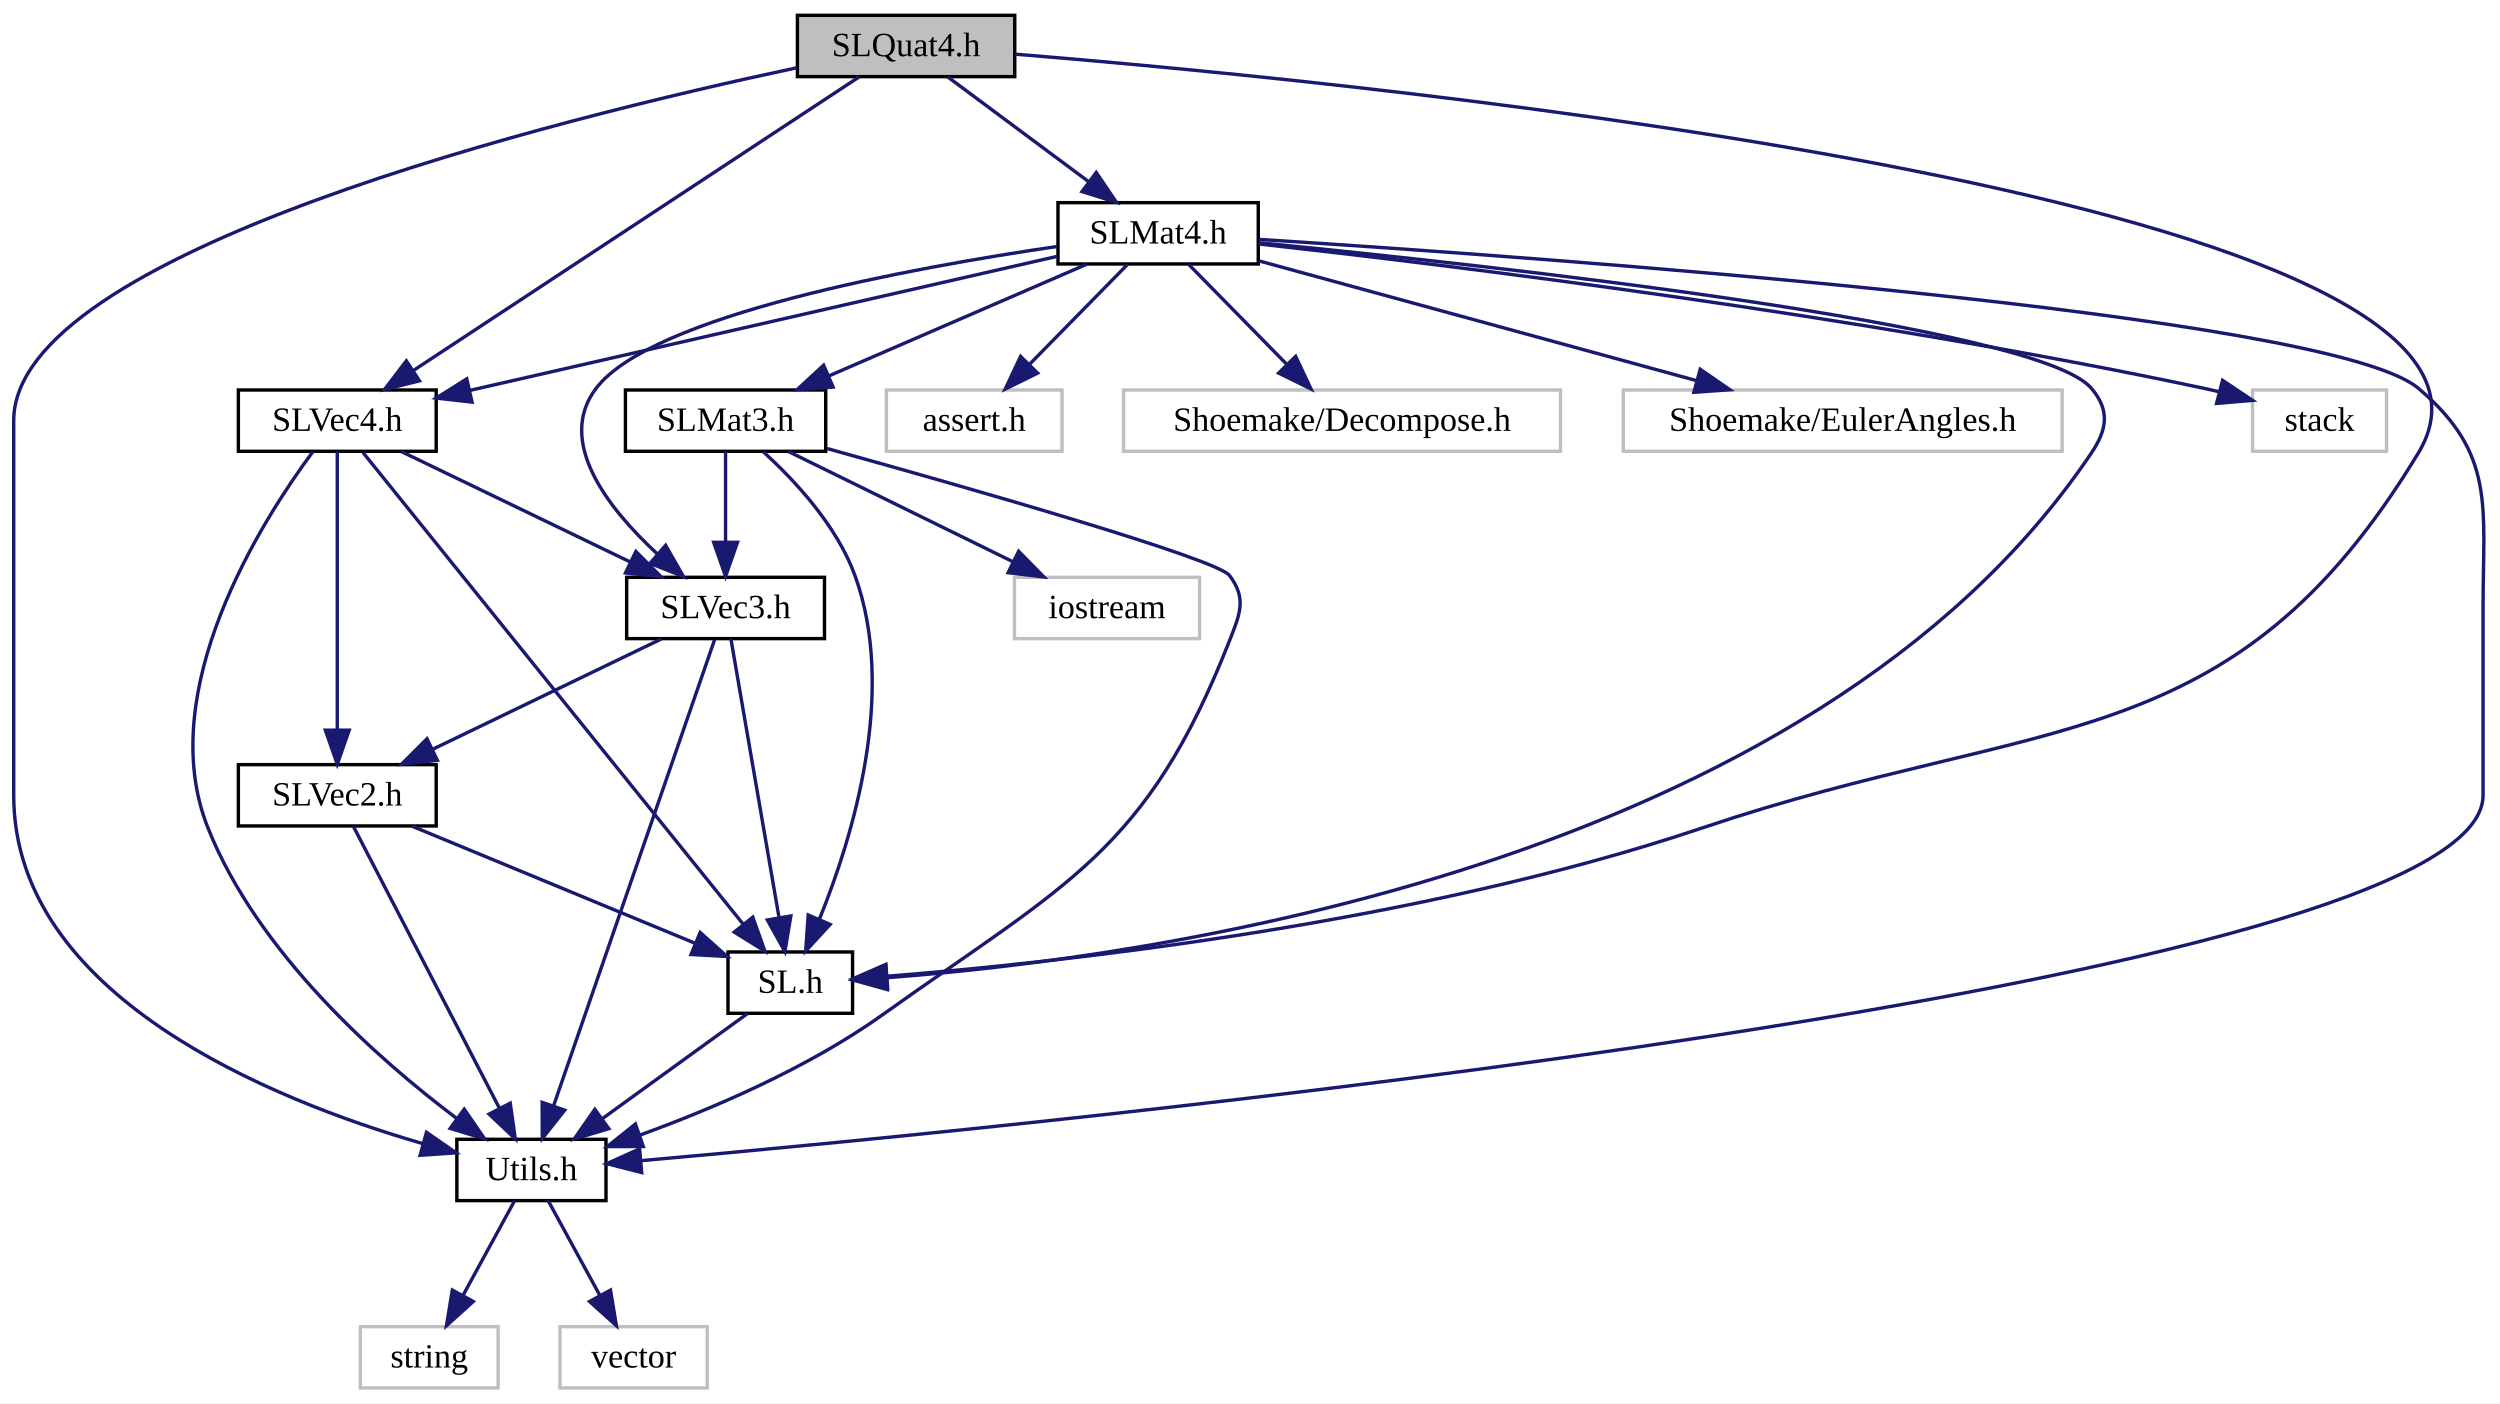
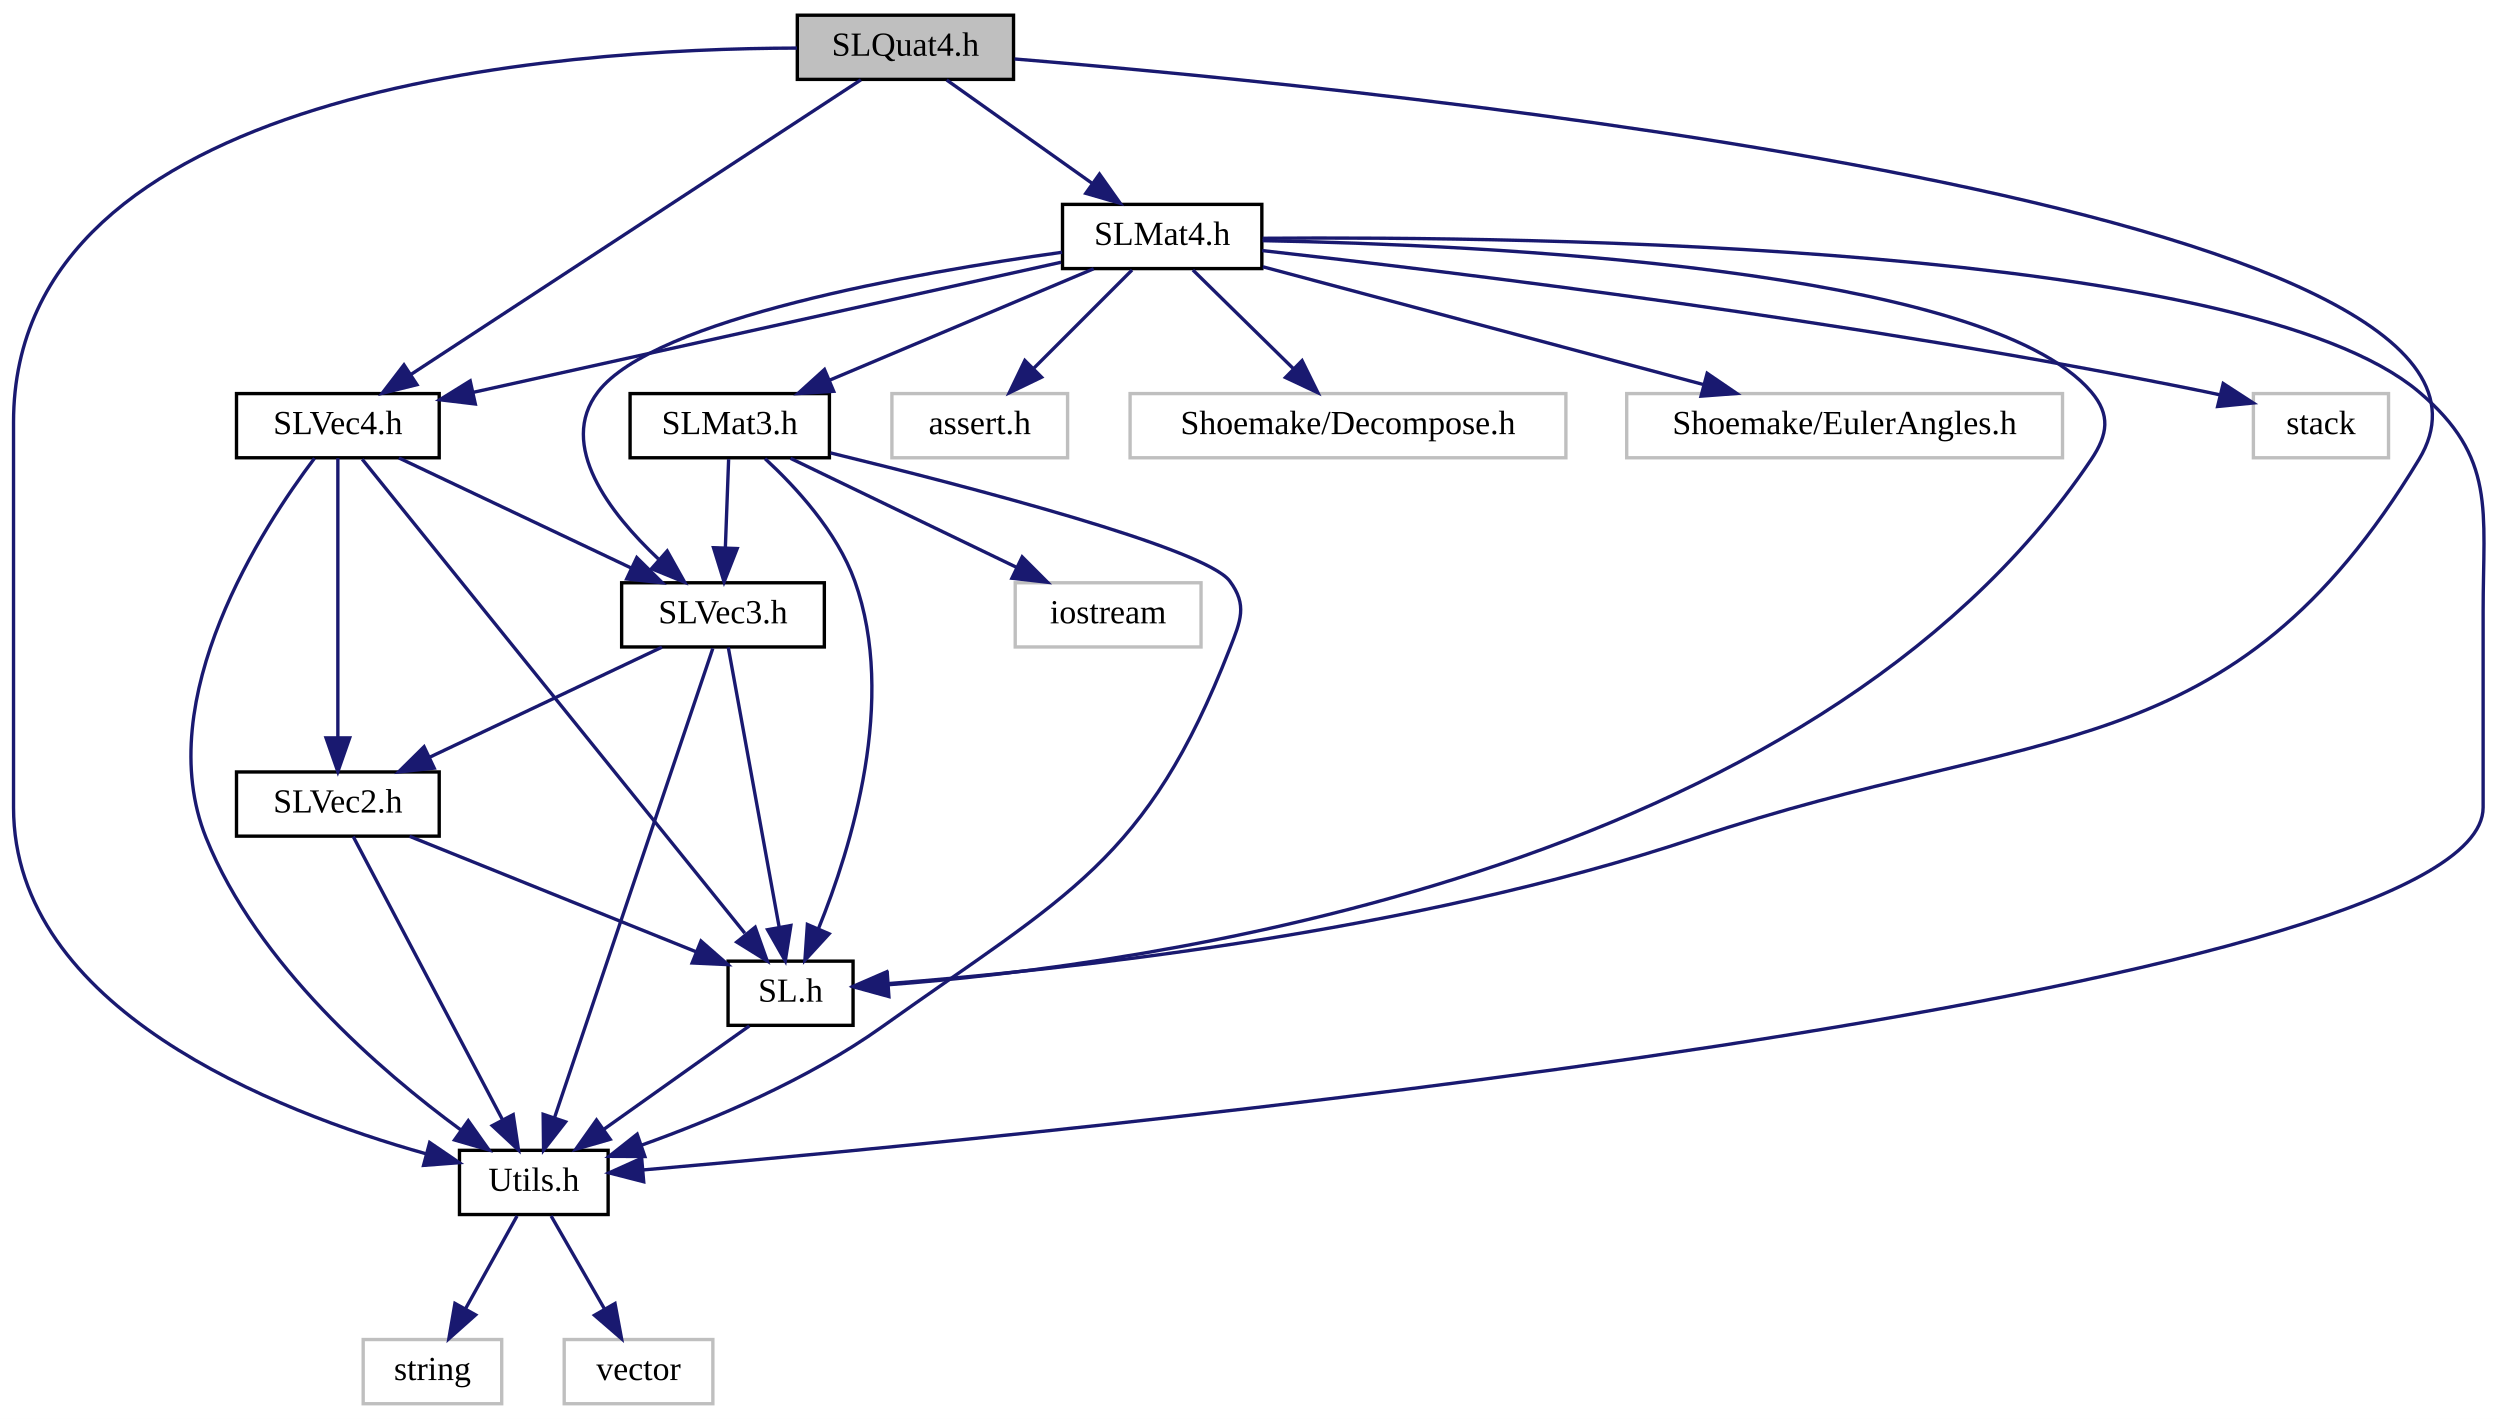
- <svg xmlns="http://www.w3.org/2000/svg" xmlns:xlink="http://www.w3.org/1999/xlink" width="734pt" height="412pt" viewBox="0.00 0.00 733.95 412.00">
-   <g id="graph0" class="graph" transform="scale(1 1) rotate(0) translate(4 408)">
-     <polygon fill="#ffffff" stroke="transparent" points="-4,4 -4,-408 729.948,-408 729.948,4 -4,4" />
+ <svg xmlns="http://www.w3.org/2000/svg" xmlns:xlink="http://www.w3.org/1999/xlink" width="740pt" height="420pt" viewBox="0.00 0.00 739.99 420.00">
+   <g id="graph0" class="graph" transform="scale(1 1) rotate(0) translate(4 416)">
+     <polygon fill="white" stroke="none" points="-4,4 -4,-416 735.989,-416 735.989,4 -4,4" />
    <g id="node1" class="node">
-       <g id="a_node1">
-         <a xlink:title=" ">
-           <polygon fill="#bfbfbf" stroke="#000000" points="230.094,-385.5 230.094,-403.5 293.906,-403.5 293.906,-385.5 230.094,-385.5" />
-           <text text-anchor="middle" x="262" y="-391.5" font-family="Arial.ttf" font-size="10.00" fill="#000000">SLQuat4.h</text>
-         </a>
-       </g>
+       <polygon fill="#bfbfbf" stroke="black" points="232,-392.5 232,-411.5 296,-411.5 296,-392.5 232,-392.5" />
+       <text text-anchor="middle" x="264" y="-399.5" font-family="Arial.ttf" font-size="10.00">SLQuat4.h</text>
    </g>
    <g id="node2" class="node">
      <g id="a_node2">
-         <a xlink:href="_s_l_8h.html" target="_top" xlink:title=" ">
-           <polygon fill="#ffffff" stroke="#000000" points="209.714,-110.5 209.714,-128.5 246.286,-128.5 246.286,-110.5 209.714,-110.5" />
-           <text text-anchor="middle" x="228" y="-116.5" font-family="Arial.ttf" font-size="10.00" fill="#000000">SL.h</text>
+         <a xlink:href="_s_l_8h.html" target="_top" xlink:title="SL.h">
+           <polygon fill="white" stroke="black" points="211.5,-112.5 211.5,-131.5 248.5,-131.5 248.5,-112.5 211.5,-112.5" />
+           <text text-anchor="middle" x="230" y="-119.5" font-family="Arial.ttf" font-size="10.00">SL.h</text>
        </a>
      </g>
    </g>
    <g id="edge1" class="edge">
-       <path fill="none" stroke="#191970" d="M294.022,-392.093C403.054,-383.204 750.683,-348.846 706,-275 651.456,-184.855 595.835,-198.677 496,-165 411.637,-136.542 306.069,-125.317 256.366,-121.381" />
-       <polygon fill="#191970" stroke="#191970" points="256.592,-117.888 246.357,-120.629 256.067,-124.869 256.592,-117.888" />
+       <path fill="none" stroke="midnightblue" d="M296.312,-398.544C406.332,-389.484 757.109,-354.522 712,-280 656.411,-188.164 599.755,-202.203 498,-168 413.84,-139.712 308.587,-128.696 258.734,-124.845" />
+       <polygon fill="midnightblue" stroke="midnightblue" points="258.914,-121.349 248.685,-124.109 258.402,-128.33 258.914,-121.349" />
    </g>
    <g id="node3" class="node">
      <g id="a_node3">
-         <a xlink:href="_utils_8h.html" target="_top" xlink:title=" ">
-           <polygon fill="#ffffff" stroke="#000000" points="130.108,-55.5 130.108,-73.5 173.892,-73.5 173.892,-55.5 130.108,-55.5" />
-           <text text-anchor="middle" x="152" y="-61.5" font-family="Arial.ttf" font-size="10.00" fill="#000000">Utils.h</text>
+         <a xlink:href="_utils_8h.html" target="_top" xlink:title="Utils.h">
+           <polygon fill="white" stroke="black" points="132,-56.5 132,-75.5 176,-75.5 176,-56.5 132,-56.5" />
+           <text text-anchor="middle" x="154" y="-63.5" font-family="Arial.ttf" font-size="10.00">Utils.h</text>
        </a>
      </g>
    </g>
    <g id="edge29" class="edge">
-       <path fill="none" stroke="#191970" d="M229.874,-388.094C159.912,-373.222 0,-333.832 0,-284.5 0,-284.5 0,-284.5 0,-174.5 0,-115.722 75.518,-85.153 120.095,-72.229" />
-       <polygon fill="#191970" stroke="#191970" points="121.189,-75.558 129.898,-69.525 119.327,-68.81 121.189,-75.558" />
+       <path fill="none" stroke="midnightblue" d="M231.892,-401.768C161.536,-401.613 0,-390.43 0,-291 0,-291 0,-291 0,-177 0,-117.561 76.906,-87.197 122.022,-74.499" />
+       <polygon fill="midnightblue" stroke="midnightblue" points="123.179,-77.812 131.936,-71.847 121.371,-71.05 123.179,-77.812" />
    </g>
    <g id="node6" class="node">
      <g id="a_node6">
-         <a xlink:href="_s_l_mat4_8h.html" target="_top" xlink:title=" ">
-           <polygon fill="#ffffff" stroke="#000000" points="306.599,-330.5 306.599,-348.5 365.401,-348.5 365.401,-330.5 306.599,-330.5" />
-           <text text-anchor="middle" x="336" y="-336.5" font-family="Arial.ttf" font-size="10.00" fill="#000000">SLMat4.h</text>
+         <a xlink:href="_s_l_mat4_8h.html" target="_top" xlink:title="SLMat4.h">
+           <polygon fill="white" stroke="black" points="310.5,-336.5 310.5,-355.5 369.5,-355.5 369.5,-336.5 310.5,-336.5" />
+           <text text-anchor="middle" x="340" y="-343.5" font-family="Arial.ttf" font-size="10.00">SLMat4.h</text>
        </a>
      </g>
    </g>
    <g id="edge5" class="edge">
-       <path fill="none" stroke="#191970" d="M274.22,-385.418C285.467,-377.058 302.368,-364.497 315.651,-354.624" />
-       <polygon fill="#191970" stroke="#191970" points="317.824,-357.37 323.762,-348.596 313.648,-351.752 317.824,-357.37" />
+       <path fill="none" stroke="midnightblue" d="M276.211,-392.324C287.776,-384.107 305.375,-371.602 319.161,-361.807" />
+       <polygon fill="midnightblue" stroke="midnightblue" points="321.443,-364.479 327.567,-355.834 317.388,-358.773 321.443,-364.479" />
    </g>
    <g id="node12" class="node">
      <g id="a_node12">
-         <a xlink:href="_s_l_vec4_8h.html" target="_top" xlink:title=" ">
-           <polygon fill="#ffffff" stroke="#000000" points="65.96,-275.5 65.96,-293.5 124.04,-293.5 124.04,-275.5 65.96,-275.5" />
-           <text text-anchor="middle" x="95" y="-281.5" font-family="Arial.ttf" font-size="10.00" fill="#000000">SLVec4.h</text>
+         <a xlink:href="_s_l_vec4_8h.html" target="_top" xlink:title="SLVec4.h">
+           <polygon fill="white" stroke="black" points="66,-280.5 66,-299.5 126,-299.5 126,-280.5 66,-280.5" />
+           <text text-anchor="middle" x="96" y="-287.5" font-family="Arial.ttf" font-size="10.00">SLVec4.h</text>
        </a>
      </g>
    </g>
    <g id="edge28" class="edge">
-       <path fill="none" stroke="#191970" d="M248.334,-385.498C219.587,-366.563 152.625,-322.457 117.468,-299.299" />
-       <polygon fill="#191970" stroke="#191970" points="119.132,-296.204 108.855,-293.626 115.281,-302.05 119.132,-296.204" />
+       <path fill="none" stroke="midnightblue" d="M250.817,-392.368C221.988,-373.492 153.097,-328.385 117.743,-305.237" />
+       <polygon fill="midnightblue" stroke="midnightblue" points="119.405,-302.141 109.121,-299.591 115.57,-307.997 119.405,-302.141" />
    </g>
    <g id="edge2" class="edge">
-       <path fill="none" stroke="#191970" d="M215.45,-110.418C203.899,-102.058 186.541,-89.497 172.899,-79.624" />
-       <polygon fill="#191970" stroke="#191970" points="174.722,-76.623 164.569,-73.596 170.618,-82.294 174.722,-76.623" />
+       <path fill="none" stroke="midnightblue" d="M217.789,-112.324C206.224,-104.107 188.625,-91.602 174.839,-81.807" />
+       <polygon fill="midnightblue" stroke="midnightblue" points="176.612,-78.773 166.433,-75.834 172.557,-84.479 176.612,-78.773" />
    </g>
    <g id="node4" class="node">
-       <g id="a_node4">
-         <a xlink:title=" ">
-           <polygon fill="#ffffff" stroke="#bfbfbf" points="101.773,-.5 101.773,-18.5 142.227,-18.5 142.227,-.5 101.773,-.5" />
-           <text text-anchor="middle" x="122" y="-6.5" font-family="Arial.ttf" font-size="10.00" fill="#000000">string</text>
-         </a>
-       </g>
+       <polygon fill="white" stroke="#bfbfbf" points="103.5,-0.5 103.5,-19.5 144.5,-19.5 144.5,-0.5 103.5,-0.5" />
+       <text text-anchor="middle" x="124" y="-7.5" font-family="Arial.ttf" font-size="10.00">string</text>
    </g>
    <g id="edge3" class="edge">
-       <path fill="none" stroke="#191970" d="M147.046,-55.418C142.945,-47.9 136.991,-36.983 131.916,-27.68" />
-       <polygon fill="#191970" stroke="#191970" points="134.923,-25.882 127.061,-18.779 128.778,-29.234 134.923,-25.882" />
+       <path fill="none" stroke="midnightblue" d="M149.046,-56.083C144.896,-48.613 138.847,-37.724 133.733,-28.52" />
+       <polygon fill="midnightblue" stroke="midnightblue" points="136.778,-26.793 128.862,-19.751 130.659,-30.192 136.778,-26.793" />
    </g>
    <g id="node5" class="node">
-       <g id="a_node5">
-         <a xlink:title=" ">
-           <polygon fill="#ffffff" stroke="#bfbfbf" points="160.384,-.5 160.384,-18.5 203.616,-18.5 203.616,-.5 160.384,-.5" />
-           <text text-anchor="middle" x="182" y="-6.5" font-family="Arial.ttf" font-size="10.00" fill="#000000">vector</text>
-         </a>
-       </g>
+       <polygon fill="white" stroke="#bfbfbf" points="163,-0.5 163,-19.5 207,-19.5 207,-0.5 163,-0.5" />
+       <text text-anchor="middle" x="185" y="-7.5" font-family="Arial.ttf" font-size="10.00">vector</text>
    </g>
    <g id="edge4" class="edge">
-       <path fill="none" stroke="#191970" d="M156.954,-55.418C161.055,-47.9 167.009,-36.983 172.084,-27.68" />
-       <polygon fill="#191970" stroke="#191970" points="175.222,-29.234 176.939,-18.779 169.077,-25.882 175.222,-29.234" />
+       <path fill="none" stroke="midnightblue" d="M159.119,-56.083C163.408,-48.613 169.658,-37.724 174.942,-28.52" />
+       <polygon fill="midnightblue" stroke="midnightblue" points="178.033,-30.166 179.976,-19.751 171.962,-26.681 178.033,-30.166" />
    </g>
    <g id="edge6" class="edge">
-       <path fill="none" stroke="#191970" d="M365.58,-336.736C433.159,-330.122 594.274,-312.553 610,-294 615.46,-287.558 614.713,-282.007 610,-275 527.705,-152.649 330.626,-126.518 256.68,-120.977" />
-       <polygon fill="#191970" stroke="#191970" points="256.51,-117.458 246.298,-120.276 256.039,-124.442 256.51,-117.458" />
+       <path fill="none" stroke="midnightblue" d="M369.707,-344.766C434.199,-343.561 583.754,-336.775 615,-300 620.756,-293.226 619.959,-287.377 615,-280 532.098,-156.663 333.542,-130.163 258.965,-124.515" />
+       <polygon fill="midnightblue" stroke="midnightblue" points="259.107,-121.016 248.89,-123.823 258.627,-128 259.107,-121.016" />
    </g>
    <g id="edge8" class="edge">
-       <path fill="none" stroke="#191970" d="M365.629,-337.712C448.815,-332.436 680.147,-315.924 706,-294 728.793,-274.672 725,-259.385 725,-229.5 725,-229.5 725,-229.5 725,-174.5 725,-119.006 305.141,-77.917 184.223,-67.234" />
-       <polygon fill="#191970" stroke="#191970" points="184.378,-63.734 174.111,-66.35 183.768,-70.707 184.378,-63.734" />
+       <path fill="none" stroke="midnightblue" d="M369.739,-345.47C448.609,-346.1 660.588,-343.603 712,-300 734.954,-280.532 731,-265.098 731,-235 731,-235 731,-235 731,-177 731,-121.132 308.21,-80.309 186.448,-69.71" />
+       <polygon fill="midnightblue" stroke="midnightblue" points="186.529,-66.205 176.266,-68.834 185.928,-73.179 186.529,-66.205" />
    </g>
    <g id="node7" class="node">
-       <g id="a_node7">
-         <a xlink:title=" ">
-           <polygon fill="#ffffff" stroke="#bfbfbf" points="657.33,-275.5 657.33,-293.5 696.67,-293.5 696.67,-275.5 657.33,-275.5" />
-           <text text-anchor="middle" x="677" y="-281.5" font-family="Arial.ttf" font-size="10.00" fill="#000000">stack</text>
-         </a>
-       </g>
+       <polygon fill="white" stroke="#bfbfbf" points="663,-280.5 663,-299.5 703,-299.5 703,-280.5 663,-280.5" />
+       <text text-anchor="middle" x="683" y="-287.5" font-family="Arial.ttf" font-size="10.00">stack</text>
    </g>
    <g id="edge7" class="edge">
-       <path fill="none" stroke="#191970" d="M365.426,-336.383C420.357,-330.289 542.081,-315.489 643,-294 644.461,-293.689 645.952,-293.351 647.455,-292.994" />
-       <polygon fill="#191970" stroke="#191970" points="648.518,-296.334 657.327,-290.448 646.77,-289.556 648.518,-296.334" />
+       <path fill="none" stroke="midnightblue" d="M369.592,-341.83C424.839,-335.661 547.289,-320.797 649,-300 650.279,-299.739 651.581,-299.458 652.894,-299.163" />
+       <polygon fill="midnightblue" stroke="midnightblue" points="654.066,-302.48 662.954,-296.713 652.409,-295.679 654.066,-302.48" />
    </g>
    <g id="node8" class="node">
      <g id="a_node8">
-         <a xlink:href="_s_l_mat3_8h.html" target="_top" xlink:title=" ">
-           <polygon fill="#ffffff" stroke="#000000" points="179.599,-275.5 179.599,-293.5 238.401,-293.5 238.401,-275.5 179.599,-275.5" />
-           <text text-anchor="middle" x="209" y="-281.5" font-family="Arial.ttf" font-size="10.00" fill="#000000">SLMat3.h</text>
+         <a xlink:href="_s_l_mat3_8h.html" target="_top" xlink:title="SLMat3.h">
+           <polygon fill="white" stroke="black" points="182.5,-280.5 182.5,-299.5 241.5,-299.5 241.5,-280.5 182.5,-280.5" />
+           <text text-anchor="middle" x="212" y="-287.5" font-family="Arial.ttf" font-size="10.00">SLMat3.h</text>
        </a>
      </g>
    </g>
    <g id="edge9" class="edge">
-       <path fill="none" stroke="#191970" d="M315.029,-330.418C294.439,-321.501 262.809,-307.803 239.451,-297.687" />
-       <polygon fill="#191970" stroke="#191970" points="240.57,-294.358 230.003,-293.596 237.788,-300.781 240.57,-294.358" />
+       <path fill="none" stroke="midnightblue" d="M319.718,-336.444C298.653,-327.557 265.483,-313.563 241.514,-303.451" />
+       <polygon fill="midnightblue" stroke="midnightblue" points="242.761,-300.179 232.187,-299.516 240.04,-306.628 242.761,-300.179" />
    </g>
    <g id="node9" class="node">
      <g id="a_node9">
-         <a xlink:href="_s_l_vec3_8h.html" target="_top" xlink:title=" ">
-           <polygon fill="#ffffff" stroke="#000000" points="179.96,-220.5 179.96,-238.5 238.04,-238.5 238.04,-220.5 179.96,-220.5" />
-           <text text-anchor="middle" x="209" y="-226.5" font-family="Arial.ttf" font-size="10.00" fill="#000000">SLVec3.h</text>
+         <a xlink:href="_s_l_vec3_8h.html" target="_top" xlink:title="SLVec3.h">
+           <polygon fill="white" stroke="black" points="180,-224.5 180,-243.5 240,-243.5 240,-224.5 180,-224.5" />
+           <text text-anchor="middle" x="210" y="-231.5" font-family="Arial.ttf" font-size="10.00">SLVec3.h</text>
        </a>
      </g>
    </g>
    <g id="edge19" class="edge">
-       <path fill="none" stroke="#191970" d="M306.363,-335.633C263.448,-329.358 187.338,-315.453 171,-294 159.174,-278.471 174.303,-258.963 188.829,-245.49" />
-       <polygon fill="#191970" stroke="#191970" points="191.406,-247.888 196.663,-238.689 186.817,-242.602 191.406,-247.888" />
+       <path fill="none" stroke="midnightblue" d="M310.371,-341.331C267.015,-335.284 189.619,-321.69 173,-300 160.939,-284.259 176.436,-264.167 190.903,-250.516" />
+       <polygon fill="midnightblue" stroke="midnightblue" points="193.48,-252.91 198.653,-243.664 188.843,-247.666 193.48,-252.91" />
    </g>
    <g id="edge20" class="edge">
-       <path fill="none" stroke="#191970" d="M306.449,-332.756C263.031,-322.847 181.952,-304.344 133.792,-293.353" />
-       <polygon fill="#191970" stroke="#191970" points="134.568,-289.94 124.04,-291.127 133.011,-296.765 134.568,-289.94" />
+       <path fill="none" stroke="midnightblue" d="M310.081,-338.379C266.36,-328.703 184.921,-310.679 136.069,-299.868" />
+       <polygon fill="midnightblue" stroke="midnightblue" points="136.684,-296.419 126.164,-297.676 135.171,-303.254 136.684,-296.419" />
    </g>
    <g id="node13" class="node">
-       <g id="a_node13">
-         <a xlink:title=" ">
-           <polygon fill="#ffffff" stroke="#bfbfbf" points="256.214,-275.5 256.214,-293.5 307.786,-293.5 307.786,-275.5 256.214,-275.5" />
-           <text text-anchor="middle" x="282" y="-281.5" font-family="Arial.ttf" font-size="10.00" fill="#000000">assert.h</text>
-         </a>
-       </g>
+       <polygon fill="white" stroke="#bfbfbf" points="260,-280.5 260,-299.5 312,-299.5 312,-280.5 260,-280.5" />
+       <text text-anchor="middle" x="286" y="-287.5" font-family="Arial.ttf" font-size="10.00">assert.h</text>
    </g>
    <g id="edge25" class="edge">
-       <path fill="none" stroke="#191970" d="M327.083,-330.418C319.235,-322.425 307.616,-310.59 298.139,-300.938" />
-       <polygon fill="#191970" stroke="#191970" points="300.614,-298.463 291.111,-293.779 295.619,-303.367 300.614,-298.463" />
+       <path fill="none" stroke="midnightblue" d="M331.083,-336.083C323.22,-328.22 311.569,-316.569 302.081,-307.081" />
+       <polygon fill="midnightblue" stroke="midnightblue" points="304.297,-304.347 294.751,-299.751 299.347,-309.297 304.297,-304.347" />
    </g>
    <g id="node14" class="node">
-       <g id="a_node14">
-         <a xlink:title=" ">
-           <polygon fill="#ffffff" stroke="#bfbfbf" points="325.857,-275.5 325.857,-293.5 454.143,-293.5 454.143,-275.5 325.857,-275.5" />
-           <text text-anchor="middle" x="390" y="-281.5" font-family="Arial.ttf" font-size="10.00" fill="#000000">Shoemake/Decompose.h</text>
-         </a>
-       </g>
+       <polygon fill="white" stroke="#bfbfbf" points="330.5,-280.5 330.5,-299.5 459.5,-299.5 459.5,-280.5 330.5,-280.5" />
+       <text text-anchor="middle" x="395" y="-287.5" font-family="Arial.ttf" font-size="10.00">Shoemake/Decompose.h</text>
    </g>
    <g id="edge26" class="edge">
-       <path fill="none" stroke="#191970" d="M344.917,-330.418C352.765,-322.425 364.384,-310.59 373.861,-300.938" />
-       <polygon fill="#191970" stroke="#191970" points="376.381,-303.367 380.889,-293.779 371.386,-298.463 376.381,-303.367" />
+       <path fill="none" stroke="midnightblue" d="M349.082,-336.083C357.171,-328.141 369.195,-316.335 378.91,-306.797" />
+       <polygon fill="midnightblue" stroke="midnightblue" points="381.403,-309.254 386.087,-299.751 376.499,-304.26 381.403,-309.254" />
    </g>
    <g id="node15" class="node">
-       <g id="a_node15">
-         <a xlink:title=" ">
-           <polygon fill="#ffffff" stroke="#bfbfbf" points="472.577,-275.5 472.577,-293.5 601.423,-293.5 601.423,-275.5 472.577,-275.5" />
-           <text text-anchor="middle" x="537" y="-281.5" font-family="Arial.ttf" font-size="10.00" fill="#000000">Shoemake/EulerAngles.h</text>
-         </a>
-       </g>
+       <polygon fill="white" stroke="#bfbfbf" points="477.5,-280.5 477.5,-299.5 606.5,-299.5 606.5,-280.5 477.5,-280.5" />
+       <text text-anchor="middle" x="542" y="-287.5" font-family="Arial.ttf" font-size="10.00">Shoemake/EulerAngles.h</text>
    </g>
    <g id="edge27" class="edge">
-       <path fill="none" stroke="#191970" d="M365.658,-331.385C399.541,-322.113 455.281,-306.861 493.944,-296.281" />
-       <polygon fill="#191970" stroke="#191970" points="495.151,-299.58 503.872,-293.565 493.303,-292.828 495.151,-299.58" />
+       <path fill="none" stroke="midnightblue" d="M369.806,-337.032C404.26,-327.822 461.203,-312.599 500.102,-302.2" />
+       <polygon fill="midnightblue" stroke="midnightblue" points="501.312,-305.5 510.069,-299.536 499.504,-298.737 501.312,-305.5" />
    </g>
    <g id="edge10" class="edge">
-       <path fill="none" stroke="#191970" d="M220.078,-275.355C229.27,-266.99 241.667,-253.706 247,-239 259.415,-204.766 246.305,-162.102 236.545,-138.121" />
-       <polygon fill="#191970" stroke="#191970" points="239.697,-136.589 232.526,-128.79 233.268,-139.359 239.697,-136.589" />
+       <path fill="none" stroke="midnightblue" d="M222.438,-280.245C231.424,-271.969 243.746,-258.663 249,-244 261.559,-208.95 248.051,-165.243 238.258,-141.117" />
+       <polygon fill="midnightblue" stroke="midnightblue" points="241.412,-139.592 234.251,-131.784 234.98,-142.354 241.412,-139.592" />
    </g>
    <g id="edge11" class="edge">
-       <path fill="none" stroke="#191970" d="M238.735,-276.332C280.898,-264.611 353.386,-243.892 357,-239 362.018,-232.208 360.084,-227.861 357,-220 332.652,-157.932 309.281,-148.714 255,-110 233.154,-94.419 205.123,-82.466 183.821,-74.729" />
-       <polygon fill="#191970" stroke="#191970" points="184.852,-71.382 174.257,-71.373 182.534,-77.987 184.852,-71.382" />
+       <path fill="none" stroke="midnightblue" d="M241.827,-281.94C282.948,-271.911 352.824,-253.682 360,-244 365.293,-236.859 363.229,-232.282 360,-224 335.433,-160.993 312.057,-151.27 257,-112 235.193,-96.446 207.16,-84.635 185.846,-77.024" />
+       <polygon fill="midnightblue" stroke="midnightblue" points="186.872,-73.675 176.277,-73.726 184.591,-80.293 186.872,-73.675" />
    </g>
    <g id="edge12" class="edge">
-       <path fill="none" stroke="#191970" d="M209,-275.418C209,-268.216 209,-257.896 209,-248.863" />
-       <polygon fill="#191970" stroke="#191970" points="212.5,-248.779 209,-238.78 205.5,-248.78 212.5,-248.779" />
+       <path fill="none" stroke="midnightblue" d="M211.67,-280.083C211.408,-273.006 211.032,-262.861 210.703,-253.986" />
+       <polygon fill="midnightblue" stroke="midnightblue" points="214.192,-253.615 210.324,-243.751 207.197,-253.874 214.192,-253.615" />
    </g>
    <g id="node11" class="node">
-       <g id="a_node11">
-         <a xlink:title=" ">
-           <polygon fill="#ffffff" stroke="#bfbfbf" points="293.828,-220.5 293.828,-238.5 348.172,-238.5 348.172,-220.5 293.828,-220.5" />
-           <text text-anchor="middle" x="321" y="-226.5" font-family="Arial.ttf" font-size="10.00" fill="#000000">iostream</text>
-         </a>
-       </g>
+       <polygon fill="white" stroke="#bfbfbf" points="296.5,-224.5 296.5,-243.5 351.5,-243.5 351.5,-224.5 296.5,-224.5" />
+       <text text-anchor="middle" x="324" y="-231.5" font-family="Arial.ttf" font-size="10.00">iostream</text>
    </g>
    <g id="edge18" class="edge">
-       <path fill="none" stroke="#191970" d="M227.494,-275.418C245.409,-266.62 272.801,-253.169 293.314,-243.096" />
-       <polygon fill="#191970" stroke="#191970" points="295.045,-246.145 302.478,-238.596 291.959,-239.862 295.045,-246.145" />
+       <path fill="none" stroke="midnightblue" d="M229.995,-280.324C248.038,-271.625 276.047,-258.12 296.803,-248.113" />
+       <polygon fill="midnightblue" stroke="midnightblue" points="298.562,-251.15 306.05,-243.655 295.522,-244.845 298.562,-251.15" />
    </g>
    <g id="edge13" class="edge">
-       <path fill="none" stroke="#191970" d="M210.555,-220.498C213.631,-202.691 220.552,-162.623 224.692,-138.651" />
-       <polygon fill="#191970" stroke="#191970" points="228.17,-139.076 226.424,-128.626 221.273,-137.885 228.17,-139.076" />
+       <path fill="none" stroke="midnightblue" d="M211.569,-224.368C214.797,-206.617 222.242,-165.666 226.619,-141.597" />
+       <polygon fill="midnightblue" stroke="midnightblue" points="230.093,-142.056 228.438,-131.591 223.205,-140.804 230.093,-142.056" />
    </g>
    <g id="edge17" class="edge">
-       <path fill="none" stroke="#191970" d="M205.772,-220.156C196.68,-193.837 170.727,-118.709 158.509,-83.343" />
-       <polygon fill="#191970" stroke="#191970" points="161.766,-82.05 155.192,-73.741 155.15,-84.336 161.766,-82.05" />
+       <path fill="none" stroke="midnightblue" d="M206.989,-224.075C198.136,-197.832 172.063,-120.545 160.112,-85.117" />
+       <polygon fill="midnightblue" stroke="midnightblue" points="163.403,-83.925 156.89,-75.568 156.771,-86.162 163.403,-83.925" />
    </g>
    <g id="node10" class="node">
      <g id="a_node10">
-         <a xlink:href="_s_l_vec2_8h.html" target="_top" xlink:title=" ">
-           <polygon fill="#ffffff" stroke="#000000" points="65.96,-165.5 65.96,-183.5 124.04,-183.5 124.04,-165.5 65.96,-165.5" />
-           <text text-anchor="middle" x="95" y="-171.5" font-family="Arial.ttf" font-size="10.00" fill="#000000">SLVec2.h</text>
+         <a xlink:href="_s_l_vec2_8h.html" target="_top" xlink:title="SLVec2.h">
+           <polygon fill="white" stroke="black" points="66,-168.5 66,-187.5 126,-187.5 126,-168.5 66,-168.5" />
+           <text text-anchor="middle" x="96" y="-175.5" font-family="Arial.ttf" font-size="10.00">SLVec2.h</text>
        </a>
      </g>
    </g>
    <g id="edge14" class="edge">
-       <path fill="none" stroke="#191970" d="M190.175,-220.418C171.858,-211.581 143.807,-198.047 122.897,-187.959" />
-       <polygon fill="#191970" stroke="#191970" points="124.38,-184.789 113.853,-183.596 121.338,-191.093 124.38,-184.789" />
+       <path fill="none" stroke="midnightblue" d="M191.936,-224.444C173.425,-215.675 144.419,-201.935 123.145,-191.858" />
+       <polygon fill="midnightblue" stroke="midnightblue" points="124.515,-188.634 113.979,-187.516 121.518,-194.96 124.515,-188.634" />
    </g>
    <g id="edge15" class="edge">
-       <path fill="none" stroke="#191970" d="M116.962,-165.418C139.659,-156.032 175.165,-141.349 199.895,-131.123" />
-       <polygon fill="#191970" stroke="#191970" points="201.538,-134.231 209.441,-127.175 198.863,-127.762 201.538,-134.231" />
+       <path fill="none" stroke="midnightblue" d="M117.233,-168.444C140.165,-159.202 176.801,-144.439 202.058,-134.26" />
+       <polygon fill="midnightblue" stroke="midnightblue" points="203.489,-137.457 211.456,-130.473 200.872,-130.965 203.489,-137.457" />
    </g>
    <g id="edge16" class="edge">
-       <path fill="none" stroke="#191970" d="M99.665,-165.498C109.017,-147.45 130.22,-106.531 142.577,-82.684" />
-       <polygon fill="#191970" stroke="#191970" points="145.778,-84.115 147.271,-73.626 139.563,-80.895 145.778,-84.115" />
+       <path fill="none" stroke="midnightblue" d="M100.551,-168.368C110.038,-150.376 132.092,-108.55 144.706,-84.627" />
+       <polygon fill="midnightblue" stroke="midnightblue" points="147.902,-86.07 149.47,-75.591 141.71,-82.805 147.902,-86.07" />
    </g>
    <g id="edge21" class="edge">
-       <path fill="none" stroke="#191970" d="M102.532,-275.156C124.112,-248.383 186.404,-171.104 214.257,-136.549" />
-       <polygon fill="#191970" stroke="#191970" points="217,-138.724 220.551,-128.741 211.55,-134.331 217,-138.724" />
+       <path fill="none" stroke="midnightblue" d="M103.204,-280.075C124.662,-253.493 188.397,-174.538 216.468,-139.763" />
+       <polygon fill="midnightblue" stroke="midnightblue" points="219.526,-141.548 223.084,-131.568 214.079,-137.151 219.526,-141.548" />
    </g>
    <g id="edge24" class="edge">
-       <path fill="none" stroke="#191970" d="M87.805,-275.352C72.831,-255.135 40.986,-205.254 57,-165 71.638,-128.206 106.846,-97.108 130.044,-79.638" />
-       <polygon fill="#191970" stroke="#191970" points="132.265,-82.349 138.278,-73.626 128.138,-76.695 132.265,-82.349" />
+       <path fill="none" stroke="midnightblue" d="M89.08,-280.343C73.926,-260.277 40.438,-209.155 57,-168 72.131,-130.402 108.688,-98.942 132.35,-81.57" />
+       <polygon fill="midnightblue" stroke="midnightblue" points="134.596,-84.267 140.716,-75.618 130.538,-78.563 134.596,-84.267" />
    </g>
    <g id="edge23" class="edge">
-       <path fill="none" stroke="#191970" d="M113.825,-275.418C132.142,-266.581 160.193,-253.047 181.103,-242.959" />
-       <polygon fill="#191970" stroke="#191970" points="182.661,-246.093 190.147,-238.596 179.62,-239.789 182.661,-246.093" />
+       <path fill="none" stroke="midnightblue" d="M114.064,-280.444C132.575,-271.675 161.581,-257.935 182.855,-247.858" />
+       <polygon fill="midnightblue" stroke="midnightblue" points="184.482,-250.96 192.021,-243.516 181.485,-244.634 184.482,-250.96" />
    </g>
    <g id="edge22" class="edge">
-       <path fill="none" stroke="#191970" d="M95,-275.498C95,-257.691 95,-217.623 95,-193.651" />
-       <polygon fill="#191970" stroke="#191970" points="98.5,-193.626 95,-183.626 91.5,-193.626 98.5,-193.626" />
+       <path fill="none" stroke="midnightblue" d="M96,-280.368C96,-262.617 96,-221.666 96,-197.597" />
+       <polygon fill="midnightblue" stroke="midnightblue" points="99.5,-197.591 96,-187.591 92.5,-197.591 99.5,-197.591" />
    </g>
  </g>
</svg>
